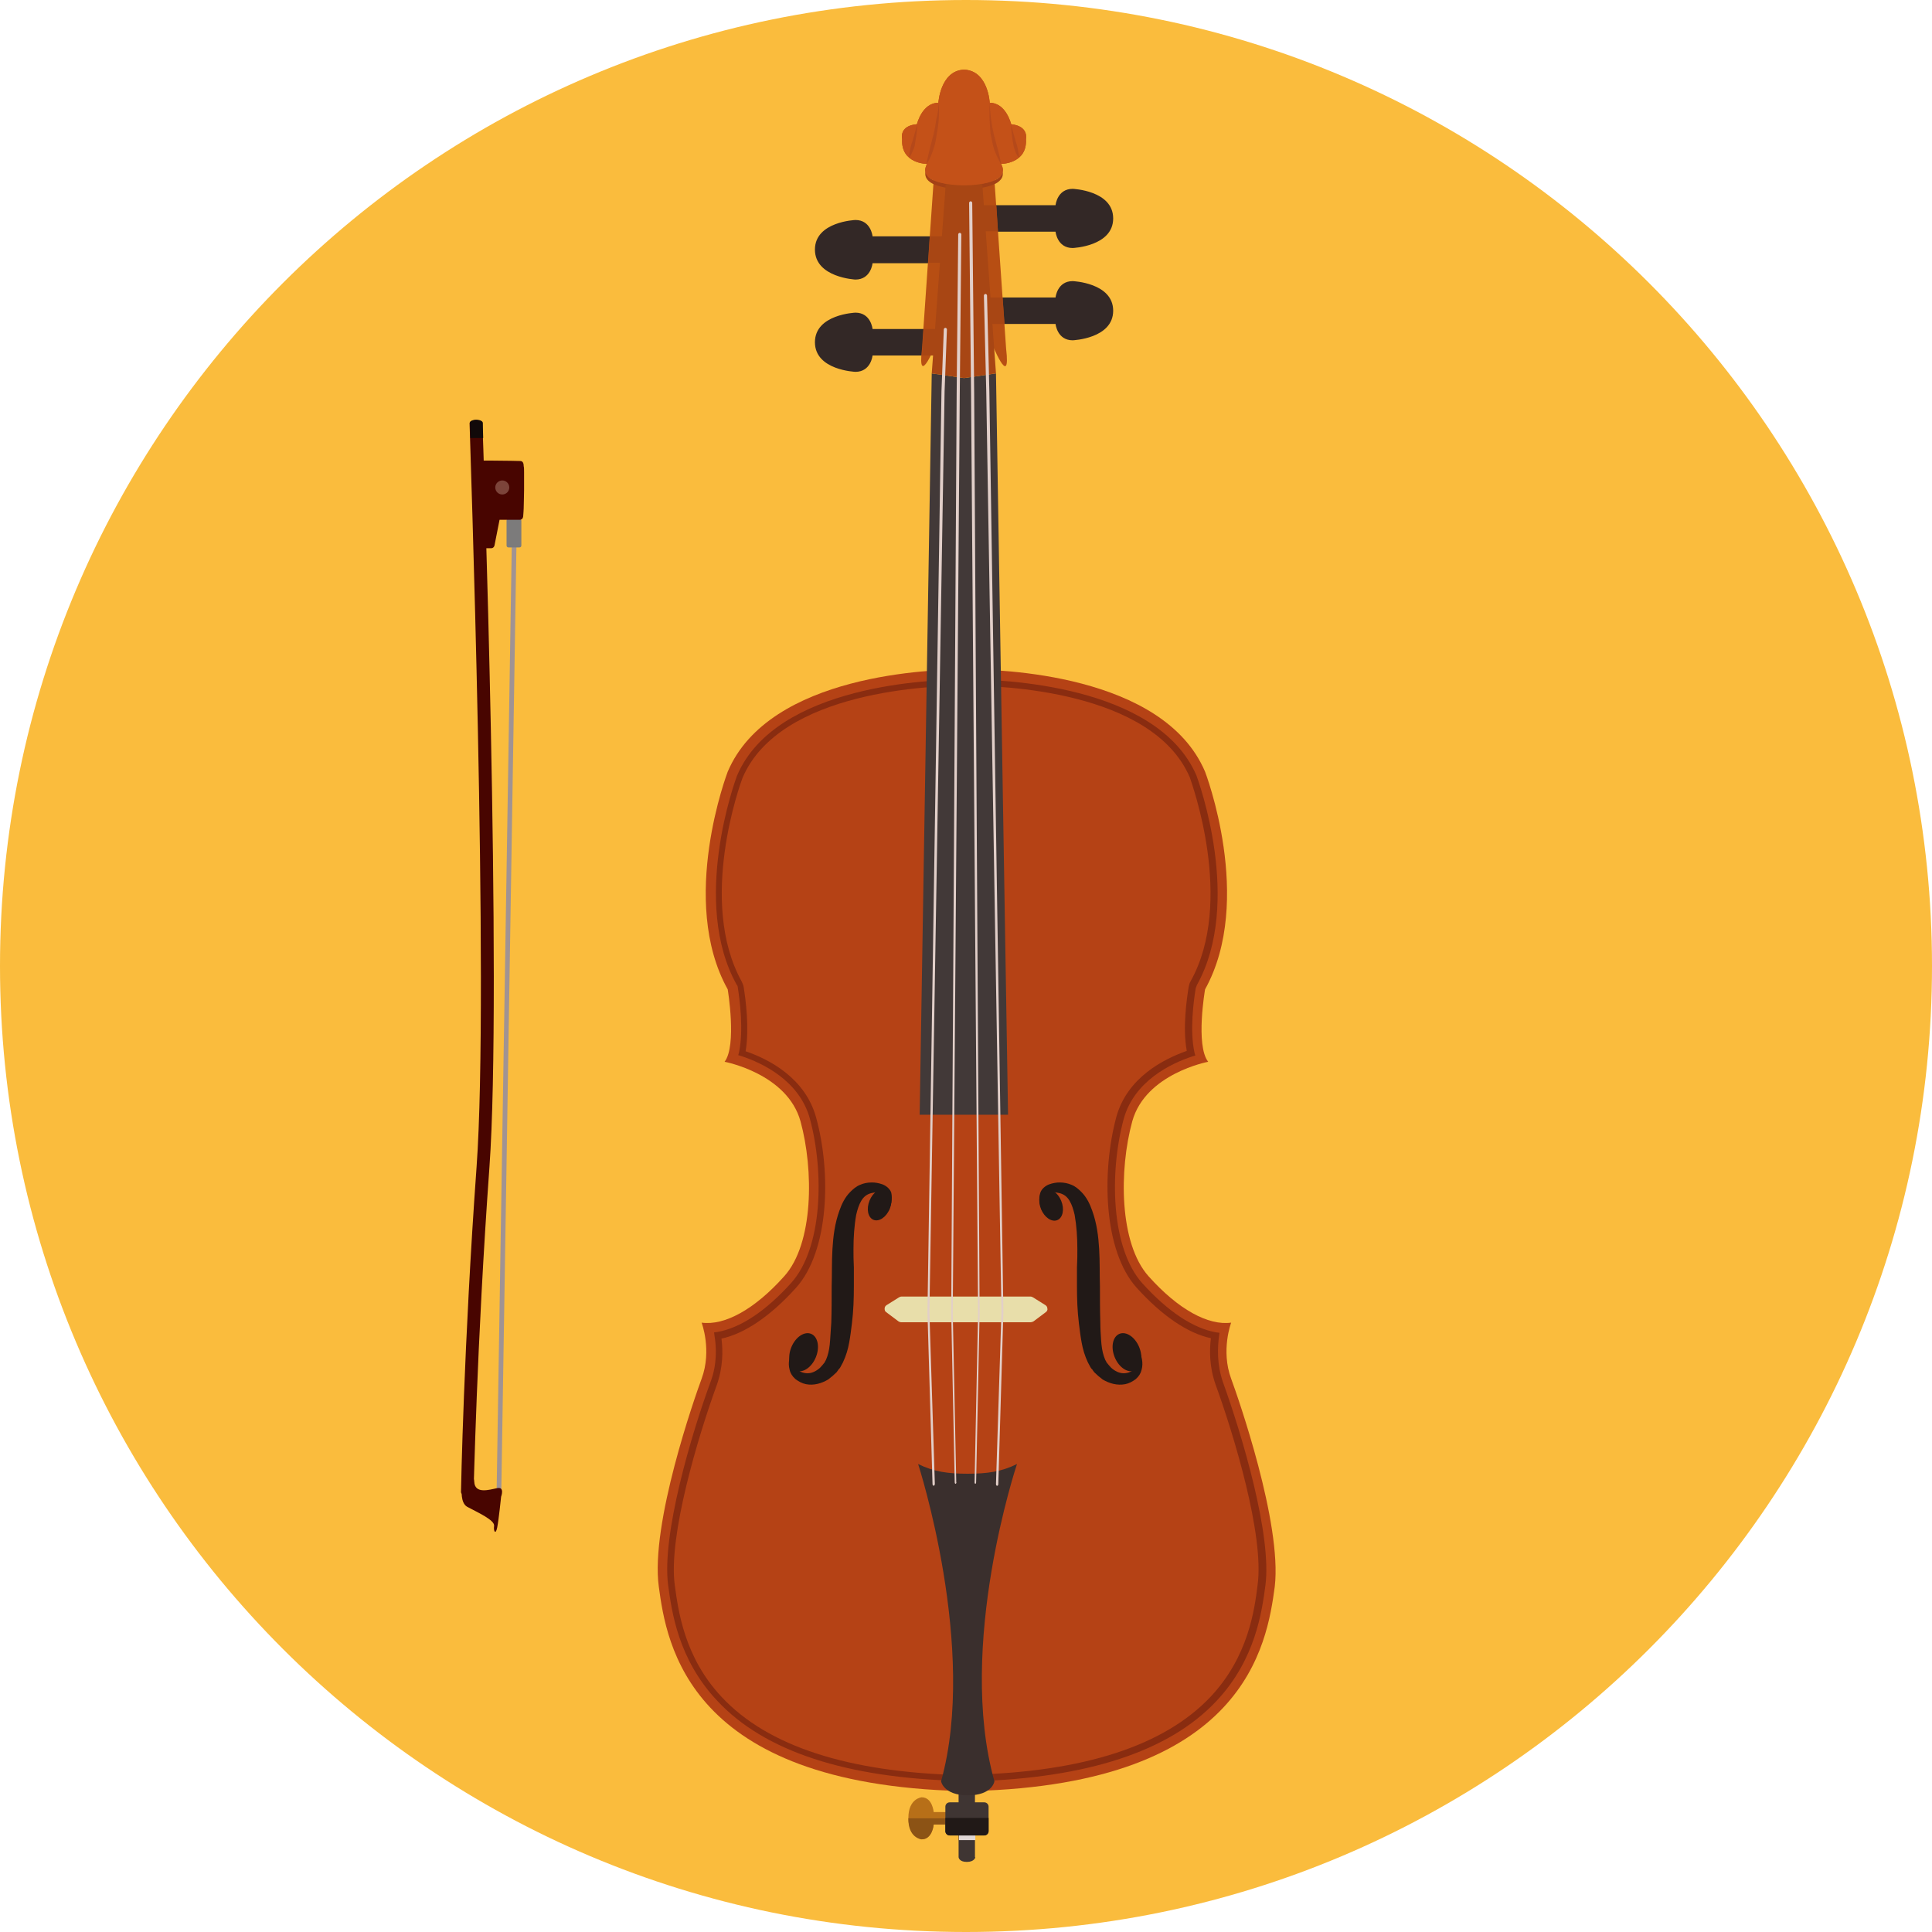
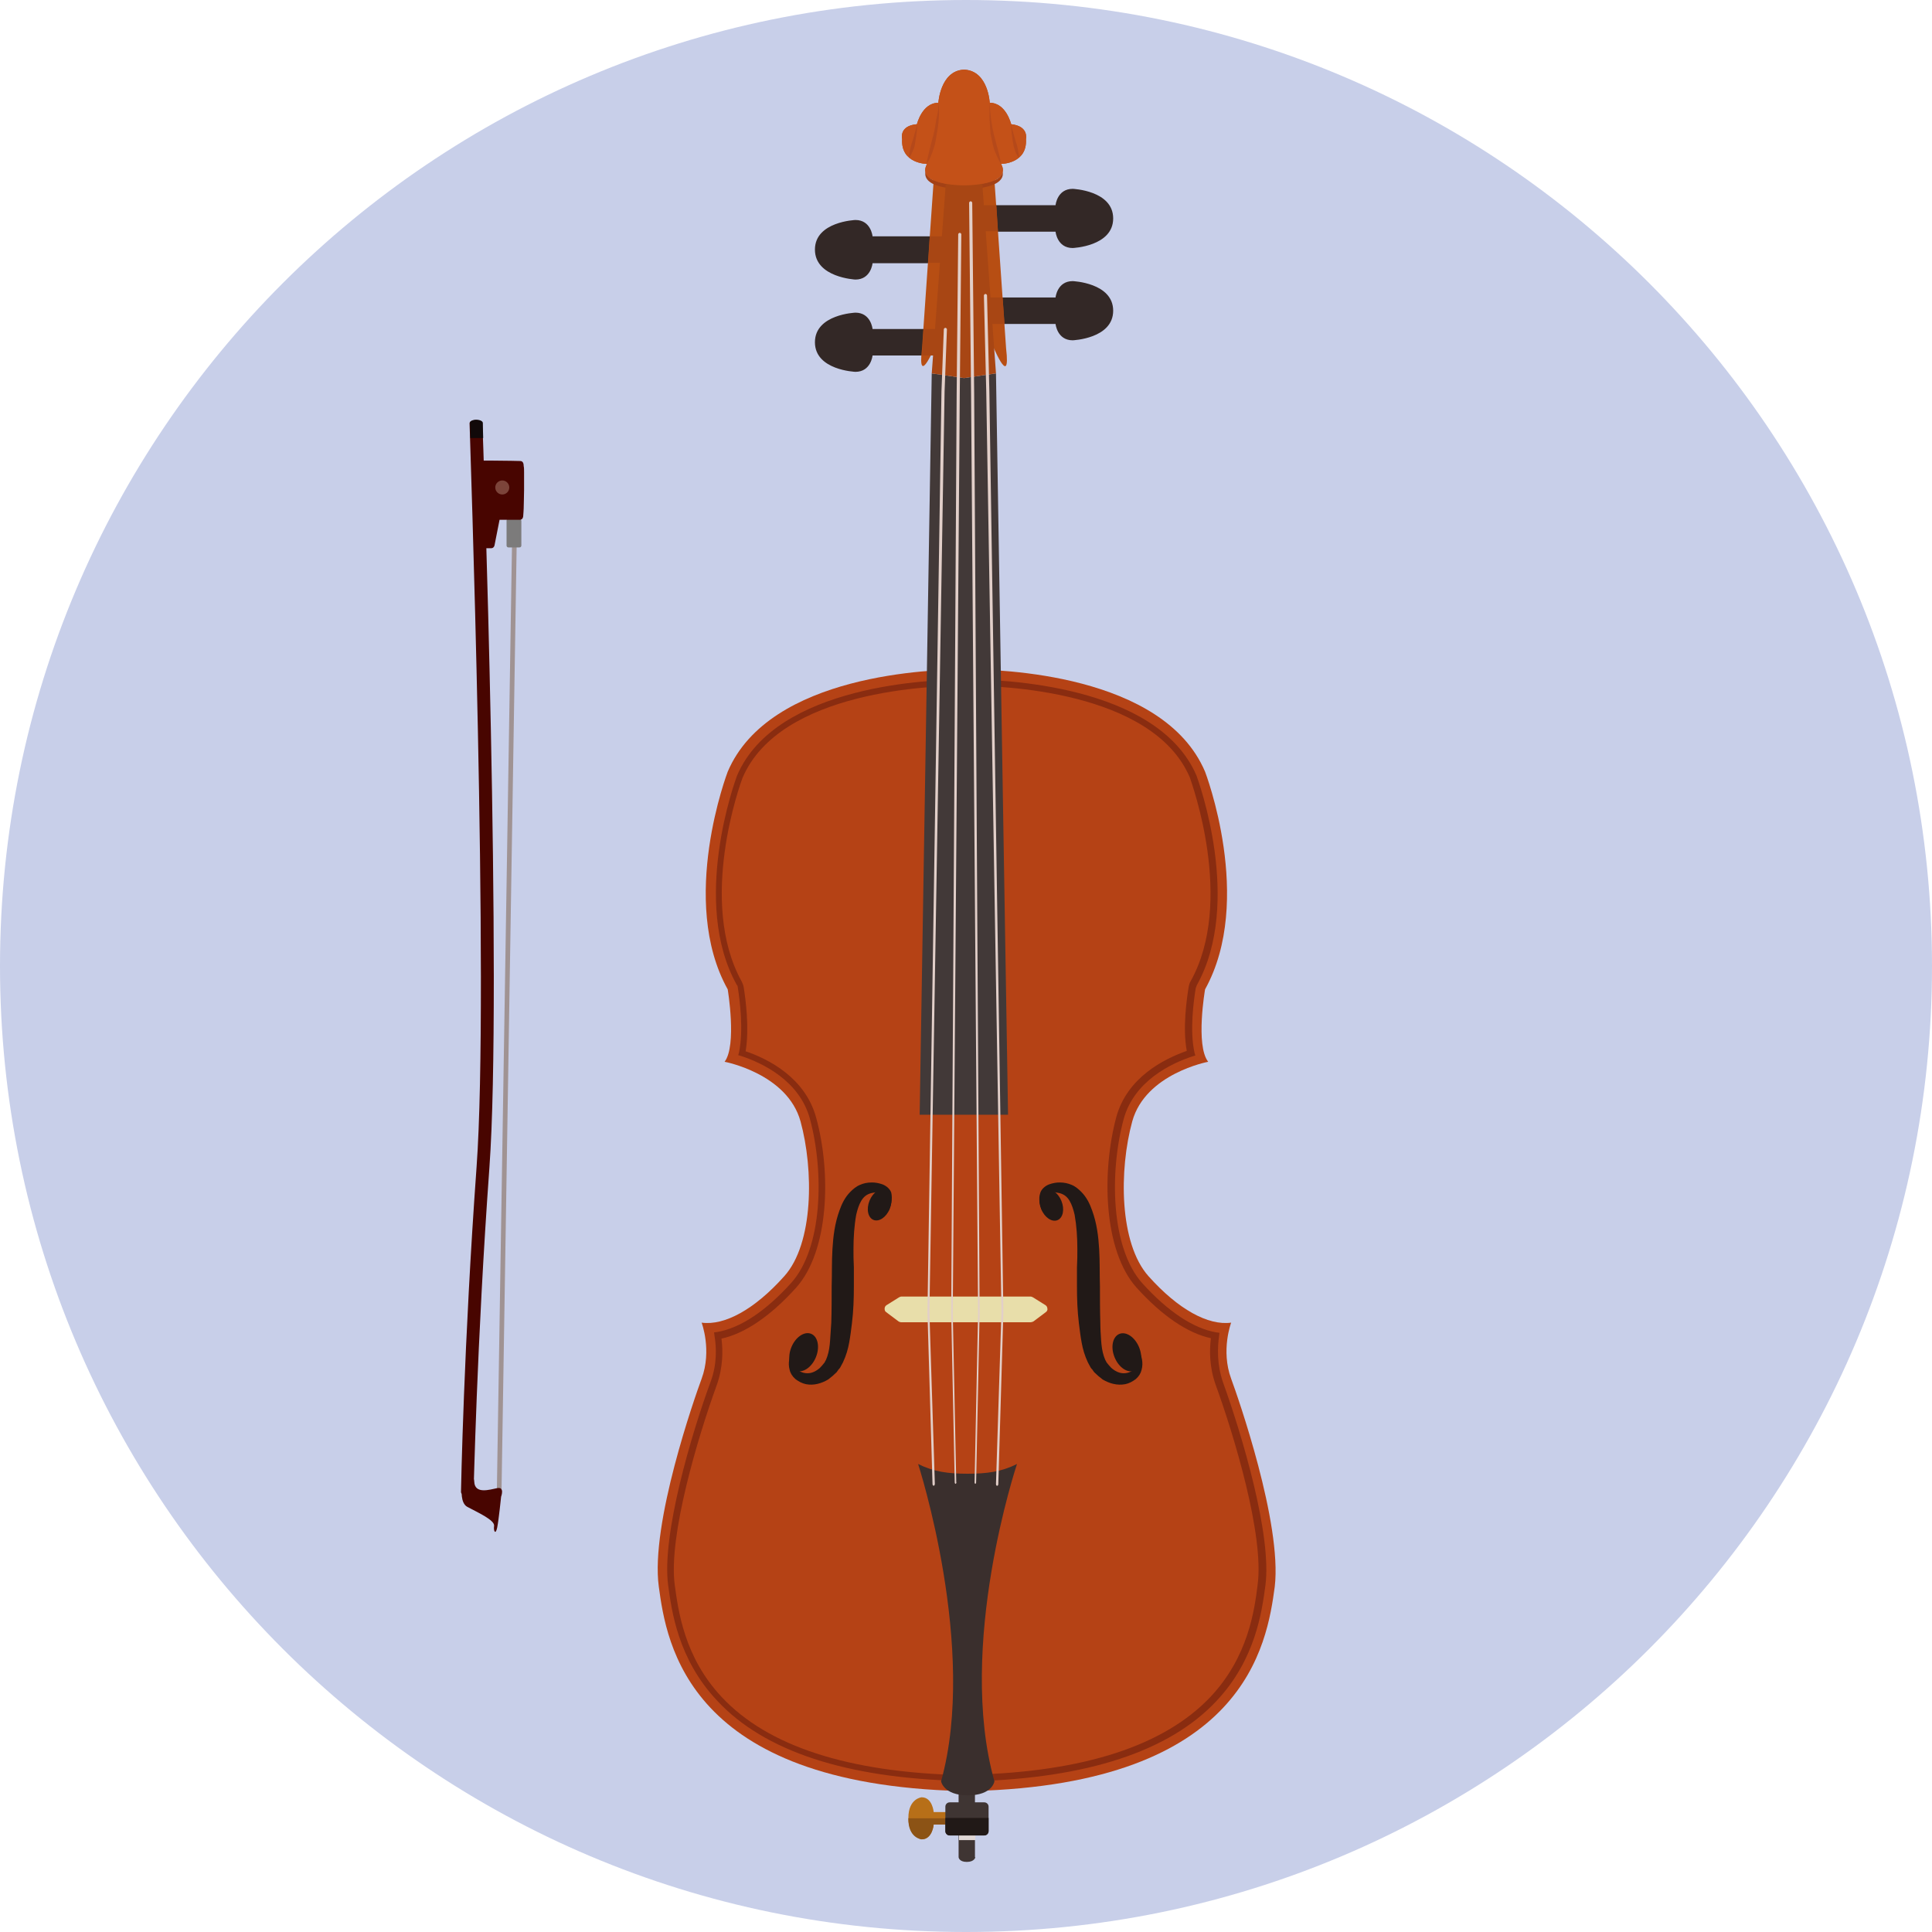
<svg xmlns="http://www.w3.org/2000/svg" version="1.1" id="Layer_1" x="0px" y="0px" viewBox="0 0 496.2 496.2" style="enable-background:new 0 0 496.2 496.2;" xml:space="preserve">
-   <path style="fill:#FABC3D;" d="M496.2,248.1C496.2,111.1,385.1,0,248.1,0S0,111.1,0,248.1s111.1,248.1,248.1,248.1  S496.2,385.1,496.2,248.1z" />
-   <rect x="129.505" y="140.202" transform="matrix(-0.9999 -0.016 0.016 -0.9999 256.0025 525.1623)" style="fill:#A09393;" width="1.2" height="242.707" />
-   <path style="fill:#480500;" d="M120.1,384.1H120c-0.9,0-1.6-0.4-1.6-0.9c0-0.4,0.7-37.8,4-83.5s-1.8-189.6-1.8-191  c0-0.4,0.7-0.8,1.6-0.8c0.9,0,1.7,0.3,1.7,0.8c0.1,1.4,5.1,145.4,1.8,191.1c-3.3,45.7-4,83.2-4.1,83.6  C121.7,383.8,121,384.1,120.1,384.1z" />
-   <path style="fill:#7C7B7B;" d="M133.4,133.2h-2.8c-0.3,0-0.5,0.2-0.5,0.5v6.4c0,0.3,0.2,0.5,0.5,0.5h2.8c0.3,0,0.5-0.2,0.5-0.5v-6.4  C133.8,133.4,133.6,133.2,133.4,133.2z" />
+   <style type="text/css">
+ 	.st0{fill:#C8CFE9;}
+ 	.st1{fill:#A09393;}
+ 	.st2{fill:#480500;}
+ 	.st3{fill:#7C7B7B;}
+ 	.st4{fill:#7C443A;}
+ 	.st5{fill:#110909;}
+ 	.st6{fill:#B54215;}
+ 	.st7{fill:#892C10;}
+ 	.st8{fill:#3F3533;}
+ 	.st9{fill:#B76F18;}
+ 	.st10{fill:#8C5315;}
+ 	.st11{fill:#E0D7D5;}
+ 	.st12{fill:#211917;}
+ 	.st13{fill:#3A2F2D;}
+ 	.st14{fill:#332826;}
+ 	.st15{fill:#B74E13;}
+ 	.st16{fill:#A34116;}
+ 	.st17{fill:#A84614;}
+ 	.st18{fill:#423938;}
+ 	.st19{fill:#E8DEAA;}
+ 	.st20{fill:#E2CFC9;}
+ 	.st21{fill:#C45118;}
+ 	.st22{fill:#B5491A;}
+ </style>
+   <path class="st0" d="M496.2,248.1C496.2,111.1,385.1,0,248.1,0S0,111.1,0,248.1s111.1,248.1,248.1,248.1S496.2,385.1,496.2,248.1z" />
+   <rect x="8.7" y="261" transform="matrix(1.599955e-02 -0.9999 0.9999 1.599955e-02 -133.5039 387.4453)" class="st1" width="242.7" height="1.2" />
+   <path class="st2" d="M120.1,384.1L120.1,384.1c-1,0-1.7-0.4-1.7-0.9c0-0.4,0.7-37.8,4-83.5s-1.8-189.6-1.8-191  c0-0.4,0.7-0.8,1.6-0.8s1.7,0.3,1.7,0.8c0.1,1.4,5.1,145.4,1.8,191.1s-4,83.2-4.1,83.6C121.7,383.8,121,384.1,120.1,384.1z" />
+   <path class="st3" d="M133.4,133.2h-2.8c-0.3,0-0.5,0.2-0.5,0.5v6.4c0,0.3,0.2,0.5,0.5,0.5h2.8c0.3,0,0.5-0.2,0.5-0.5v-6.4  C133.8,133.4,133.6,133.2,133.4,133.2z" />
  <g>
-     <path style="fill:#480500;" d="M134.6,121.3c0-0.7,0-1.2-0.1-1.6c0-0.5-0.1-1.3-0.9-1.3l0,0c0,0-3.9-0.1-6.9-0.1   c-1.1,0-1.9,0-2.5,0c-1,0-1.8,0.1-1.8,0.9v20.3c0,0.7,0.6,1.3,1.3,1.3h2.5c0.4,0,0.7-0.3,0.8-0.7l1.3-6.6h5.2   c0.8,0,0.9-0.8,0.9-1.3c0-0.4,0.1-0.9,0.1-1.6c0-1.2,0.1-2.9,0.1-4.7S134.6,122.5,134.6,121.3z" />
-     <path style="fill:#480500;" d="M118.6,382.5c0,0-0.4,3.5,1.4,4.5c2.6,1.4,7.1,3.4,6.9,4.9c-0.2,1.4,0.4,2.4,0.8,0.4   c0.4-2,1-7.9,1-7.9s1-2.6-1-2.2c-2,0.4-5.7,1.6-5.9-1.6C121.6,377.2,118.6,382.5,118.6,382.5z" />
+     <path class="st2" d="M134.6,121.3c0-0.7,0-1.2-0.1-1.6c0-0.5-0.1-1.3-0.9-1.3l0,0c0,0-3.9-0.1-6.9-0.1c-1.1,0-1.9,0-2.5,0   c-1,0-1.8,0.1-1.8,0.9v20.3c0,0.7,0.6,1.3,1.3,1.3h2.5c0.4,0,0.7-0.3,0.8-0.7l1.3-6.6h5.2c0.8,0,0.9-0.8,0.9-1.3   c0-0.4,0.1-0.9,0.1-1.6c0-1.2,0.1-2.9,0.1-4.7S134.6,122.5,134.6,121.3z" />
+     <path class="st2" d="M118.6,382.5c0,0-0.4,3.5,1.4,4.5c2.6,1.4,7.1,3.4,6.9,4.9c-0.2,1.4,0.4,2.4,0.8,0.4s1-7.9,1-7.9s1-2.6-1-2.2   s-5.7,1.6-5.9-1.6C121.6,377.2,118.6,382.5,118.6,382.5z" />
  </g>
-   <circle style="fill:#7C443A;" cx="129" cy="125.2" r="1.8" />
-   <path style="fill:#110909;" d="M122.3,107.8c-0.9,0-1.7,0.4-1.6,0.8c0,0.1,0.1,1.5,0.1,3.9h3.3c-0.1-2.4-0.1-3.8-0.1-3.9  C124,108.2,123.3,107.8,122.3,107.8z" />
-   <path style="fill:#B54215;" d="M316.2,354.1c-2.7-7.3,0-14.4,0-14.4c-5.9,0.8-13.6-3.4-21.2-11.9s-7.6-27.4-4.2-39.8  c3.4-12.3,19.5-15.3,19.5-15.3c-3.3-4.2-0.8-18.6-0.8-18.6c12.7-22.9,0-55.9,0-55.9c-10.7-25.2-53.1-26.3-61.3-26.3  c-8.3,0-50.6,1.1-61.3,26.3c0,0-12.7,33.1,0,55.9c0,0,2.4,14.4-0.8,18.6c0,0,16.1,3,19.5,15.3c3.4,12.4,3.4,31.4-4.2,39.8  c-7.6,8.5-15.3,12.7-21.2,11.9c0,0,2.7,7.1,0,14.4c-1.7,4.6-13.2,37.2-11,53.4c2,14.8,7.5,50.7,77.7,52.5v0.1c0.5,0,0.9,0,1.4,0  c0.5,0,0.9,0,1.4,0V460c70.2-1.8,75.7-37.7,77.7-52.5C329.3,391.2,317.9,358.7,316.2,354.1z" />
-   <path style="fill:#892C10;" d="M247.2,457.4L247.2,457.4c-0.2,0-0.3,0-0.4,0c-29.4-0.7-50.5-7.6-62.6-20.6  c-10.1-10.7-11.7-23.1-12.6-29.7c-1.7-12.9,6-38.9,10.9-52.2c1.7-4.5,1.5-9,1-11.9l-0.1-0.8l0.8-0.1c5.9-1,12.4-5.3,19-12.6  c8.1-9,8.5-28.5,4.8-42.2c-2.7-9.8-12.2-14.3-17.7-16.1l-0.7-0.2l0.2-0.7c1.2-5.7,0.2-13.5-0.3-16.6c0-0.3-0.1-0.6-0.3-0.8  c-11.8-21.2-0.4-52.4,0.1-53.7c10-23.5,50.6-24.7,58.7-24.7h0.3h0.3c8,0,48.6,1.2,58.7,24.7c0.5,1.4,11.9,32.6,0.1,53.8  c-0.1,0.3-0.2,0.5-0.3,0.8c-0.5,3.1-1.6,10.9-0.3,16.6l0.2,0.7l-0.7,0.2c-5.5,1.8-15,6.3-17.7,16.1c-3.7,13.7-3.3,33.2,4.8,42.2  c6.5,7.2,13.1,11.6,19,12.6l0.8,0.1l-0.1,0.8c-0.4,2.9-0.6,7.3,1,11.9c4.8,13.3,12.6,39.2,10.9,52.2c-0.9,6.6-2.5,19-12.6,29.7  c-12.1,12.9-33.2,19.8-62.6,20.6c-0.1,0-0.2,0-0.3,0h-0.1h-0.9L247.2,457.4z M248.1,455.8h0.8c0.2,0,0.3,0,0.5,0  c29-0.7,49.7-7.5,61.5-20c9.7-10.3,11.3-22.3,12.1-28.8c1.7-12.6-6-38.2-10.8-51.4c-1.6-4.5-1.6-8.8-1.2-11.9  c-6-1.3-12.6-5.8-19.1-13c-8.5-9.5-9-29.6-5.2-43.8c2.8-10.2,12.2-14.9,18.1-17c-1.1-5.9,0-13.4,0.5-16.5c0.1-0.5,0.2-0.9,0.5-1.4  c11.4-20.5,0.2-51-0.2-52.3c-9.6-22.5-49.3-23.6-57.1-23.6h-0.4h-0.3c-7.8,0-47.5,1.1-57.1,23.7c-0.5,1.3-11.6,31.7-0.2,52.3  c0.2,0.4,0.4,0.9,0.5,1.4c0.5,3.1,1.5,10.6,0.5,16.5c5.9,2,15.3,6.8,18.1,17c3.9,14.1,3.4,34.3-5.2,43.8c-6.5,7.2-13.1,11.7-19.1,13  c0.4,3.1,0.4,7.4-1.2,11.9c-4.8,13.2-12.5,38.8-10.8,51.4c0.9,6.5,2.4,18.5,12.1,28.8c11.8,12.6,32.5,19.3,61.5,20  c0.2,0,0.3,0,0.5,0L248.1,455.8z M316.2,340.5L316.2,340.5v-1.7V340.5z" />
-   <path style="fill:#3F3533;" d="M250.5,477c0,0-0.2,1.2-2.2,1.2s-2.1-1.2-2.1-1.2v-19.6h4.2V477H250.5z" />
-   <path style="fill:#B76F18;" d="M236.7,472.4c2.8,0,3.1-3.8,3.1-3.8h11.3V467v-1.6h-11.3c0,0-0.3-3.8-3.1-3.8c0,0-3.4,0.3-3.4,5.3  S236.7,472.4,236.7,472.4z" />
-   <path style="fill:#8C5315;" d="M236.7,472.4c2.8,0,3.1-3.8,3.1-3.8h11.3V467h-17.8C233.2,472.1,236.7,472.4,236.7,472.4z" />
-   <rect x="246.3" y="470.4" style="fill:#E0D7D5;" width="4.2" height="2.2" />
-   <path style="fill:#3F3533;" d="M252.8,462.9h-8.9c-0.6,0-1.1,0.5-1.1,1.1v6.3c0,0.6,0.5,1.1,1.1,1.1h8.9c0.6,0,1.1-0.5,1.1-1.1V464  C253.9,463.4,253.4,462.9,252.8,462.9z" />
-   <path style="fill:#211917;" d="M242.8,466.9v3.4c0,0.6,0.5,1.1,1.1,1.1h8.9c0.6,0,1.1-0.5,1.1-1.1v-3.4H242.8z" />
-   <path style="fill:#3A2F2D;" d="M261.2,376c-4,2-7.7,2.5-12.7,2.5s-8.7-0.5-12.7-2.5c0,0,15.4,47.4,5.9,81.5c0,0,0.6,3.6,6.9,3.6  c6.3,0,6.8-3.6,6.8-3.6C245.6,422.6,261.2,376,261.2,376z" />
+   <circle class="st4" cx="129" cy="125.2" r="1.8" />
+   <path class="st5" d="M122.3,107.8c-0.9,0-1.7,0.4-1.6,0.8c0,0.1,0.1,1.5,0.1,3.9h3.3c-0.1-2.4-0.1-3.8-0.1-3.9  C124,108.2,123.3,107.8,122.3,107.8z" />
+   <path class="st6" d="M316.2,354.1c-2.7-7.3,0-14.4,0-14.4c-5.9,0.8-13.6-3.4-21.2-11.9s-7.6-27.4-4.2-39.8  c3.4-12.3,19.5-15.3,19.5-15.3c-3.3-4.2-0.8-18.6-0.8-18.6c12.7-22.9,0-55.9,0-55.9c-10.7-25.2-53.1-26.3-61.3-26.3  c-8.3,0-50.6,1.1-61.3,26.3c0,0-12.7,33.1,0,55.9c0,0,2.4,14.4-0.8,18.6c0,0,16.1,3,19.5,15.3c3.4,12.4,3.4,31.4-4.2,39.8  c-7.6,8.5-15.3,12.7-21.2,11.9c0,0,2.7,7.1,0,14.4c-1.7,4.6-13.2,37.2-11,53.4c2,14.8,7.5,50.7,77.7,52.5v0.1c0.5,0,0.9,0,1.4,0  s0.9,0,1.4,0V460c70.2-1.8,75.7-37.7,77.7-52.5C329.3,391.2,317.9,358.7,316.2,354.1z" />
+   <path class="st7" d="M247.2,457.4L247.2,457.4c-0.2,0-0.3,0-0.4,0c-29.4-0.7-50.5-7.6-62.6-20.6c-10.1-10.7-11.7-23.1-12.6-29.7  c-1.7-12.9,6-38.9,10.9-52.2c1.7-4.5,1.5-9,1-11.9l-0.1-0.8l0.8-0.1c5.9-1,12.4-5.3,19-12.6c8.1-9,8.5-28.5,4.8-42.2  c-2.7-9.8-12.2-14.3-17.7-16.1l-0.7-0.2l0.2-0.7c1.2-5.7,0.2-13.5-0.3-16.6c0-0.3-0.1-0.6-0.3-0.8c-11.8-21.2-0.4-52.4,0.1-53.7  c10-23.5,50.6-24.7,58.7-24.7h0.3h0.3c8,0,48.6,1.2,58.7,24.7c0.5,1.4,11.9,32.6,0.1,53.8c-0.1,0.3-0.2,0.5-0.3,0.8  c-0.5,3.1-1.6,10.9-0.3,16.6l0.2,0.7l-0.7,0.2c-5.5,1.8-15,6.3-17.7,16.1c-3.7,13.7-3.3,33.2,4.8,42.2c6.5,7.2,13.1,11.6,19,12.6  l0.8,0.1l-0.1,0.8c-0.4,2.9-0.6,7.3,1,11.9c4.8,13.3,12.6,39.2,10.9,52.2c-0.9,6.6-2.5,19-12.6,29.7c-12.1,12.9-33.2,19.8-62.6,20.6  c-0.1,0-0.2,0-0.3,0h-0.1h-0.9L247.2,457.4z M248.1,455.8h0.8c0.2,0,0.3,0,0.5,0c29-0.7,49.7-7.5,61.5-20  c9.7-10.3,11.3-22.3,12.1-28.8c1.7-12.6-6-38.2-10.8-51.4c-1.6-4.5-1.6-8.8-1.2-11.9c-6-1.3-12.6-5.8-19.1-13  c-8.5-9.5-9-29.6-5.2-43.8c2.8-10.2,12.2-14.9,18.1-17c-1.1-5.9,0-13.4,0.5-16.5c0.1-0.5,0.2-0.9,0.5-1.4c11.4-20.5,0.2-51-0.2-52.3  c-9.6-22.5-49.3-23.6-57.1-23.6h-0.4h-0.3c-7.8,0-47.5,1.1-57.1,23.7c-0.5,1.3-11.6,31.7-0.2,52.3c0.2,0.4,0.4,0.9,0.5,1.4  c0.5,3.1,1.5,10.6,0.5,16.5c5.9,2,15.3,6.8,18.1,17c3.9,14.1,3.4,34.3-5.2,43.8c-6.5,7.2-13.1,11.7-19.1,13  c0.4,3.1,0.4,7.4-1.2,11.9c-4.8,13.2-12.5,38.8-10.8,51.4c0.9,6.5,2.4,18.5,12.1,28.8c11.8,12.6,32.5,19.3,61.5,20  c0.2,0,0.3,0,0.5,0L248.1,455.8z M316.2,340.5L316.2,340.5v-1.7V340.5z" />
+   <path class="st8" d="M250.5,477c0,0-0.2,1.2-2.2,1.2s-2.1-1.2-2.1-1.2v-19.6h4.2V477H250.5z" />
+   <path class="st9" d="M236.7,472.4c2.8,0,3.1-3.8,3.1-3.8h11.3V467v-1.6h-11.3c0,0-0.3-3.8-3.1-3.8c0,0-3.4,0.3-3.4,5.3  S236.7,472.4,236.7,472.4z" />
+   <path class="st10" d="M236.7,472.4c2.8,0,3.1-3.8,3.1-3.8h11.3V467h-17.8C233.2,472.1,236.7,472.4,236.7,472.4z" />
+   <rect x="246.3" y="470.4" class="st11" width="4.2" height="2.2" />
+   <path class="st8" d="M252.8,462.9h-8.9c-0.6,0-1.1,0.5-1.1,1.1v6.3c0,0.6,0.5,1.1,1.1,1.1h8.9c0.6,0,1.1-0.5,1.1-1.1V464  C253.9,463.4,253.4,462.9,252.8,462.9z" />
+   <path class="st12" d="M242.8,466.9v3.4c0,0.6,0.5,1.1,1.1,1.1h8.9c0.6,0,1.1-0.5,1.1-1.1v-3.4H242.8z" />
+   <path class="st13" d="M261.2,376c-4,2-7.7,2.5-12.7,2.5s-8.7-0.5-12.7-2.5c0,0,15.4,47.4,5.9,81.5c0,0,0.6,3.6,6.9,3.6  c6.3,0,6.8-3.6,6.8-3.6C245.6,422.6,261.2,376,261.2,376z" />
  <g>
-     <path style="fill:#211917;" d="M228.2,311.1c0-0.8,0-1.6-0.2-2.3c-0.1-0.7-0.4-1.4-0.8-1.9c-0.8-0.9-1.9-0.8-3.3-0.5   c-1.3,0.3-2.1,1-2.7,2c-0.6,1-1,2.3-1.3,3.6c-0.5,2.8-0.7,5.8-0.7,8.8c0,1.5,0,3,0.1,4.7v4.8c0,3.2-0.1,6.4-0.5,9.6   c-0.2,1.6-0.4,3.3-0.7,4.9c-0.3,1.7-0.8,3.4-1.6,5.1c-0.2,0.4-0.5,0.9-0.7,1.3c-0.1,0.2-0.3,0.4-0.5,0.6c-0.1,0.2-0.1,0.2-0.2,0.3   l-0.2,0.3c-0.7,0.7-1.4,1.3-2.2,1.9c-1.7,1-3.7,1.6-5.7,1.2c-1-0.2-1.9-0.7-2.7-1.3c-0.8-0.7-1.3-1.5-1.5-2.4c-0.5-1.8,0-3.6,0.7-5   c-0.2,1.6,0,3.2,0.8,4.3c0.7,1.1,1.9,1.6,3.1,1.6c1.2,0,2.3-0.6,3.2-1.4c0.4-0.4,0.8-0.9,1.2-1.4l0.1-0.2c0-0.1,0.1-0.2,0.1-0.2   c0.1-0.1,0.1-0.2,0.2-0.4c0.1-0.3,0.2-0.5,0.3-0.8c0.4-1.2,0.6-2.6,0.7-4.1c0.1-1.5,0.2-3,0.3-4.5c0.1-3.1,0.1-6.2,0.1-9.3   c0.1-3.2,0-6.2,0.2-9.6c0.2-3.3,0.6-6.6,1.8-9.9c0.6-1.7,1.4-3.4,2.8-4.8c0.7-0.7,1.5-1.4,2.5-1.8c0.9-0.4,1.9-0.6,2.9-0.6   c0.5,0,0.9,0,1.4,0.1s1,0.2,1.5,0.4c1,0.4,1.9,1.2,2.2,2.1C229.3,308,228.8,309.7,228.2,311.1z" />
-     <ellipse transform="matrix(0.3778 -0.9259 0.9259 0.3778 -193.1445 407.1802)" style="fill:#211917;" cx="206.386" cy="347.297" rx="5.1" ry="3.4" />
-     <ellipse transform="matrix(0.3778 -0.9259 0.9259 0.3778 -145.9017 401.6862)" style="fill:#211917;" cx="225.919" cy="309.4" rx="4.2" ry="2.8" />
+     <path class="st12" d="M228.2,311.1c0-0.8,0-1.6-0.2-2.3c-0.1-0.7-0.4-1.4-0.8-1.9c-0.8-0.9-1.9-0.8-3.3-0.5c-1.3,0.3-2.1,1-2.7,2   c-0.6,1-1,2.3-1.3,3.6c-0.5,2.8-0.7,5.8-0.7,8.8c0,1.5,0,3,0.1,4.7v4.8c0,3.2-0.1,6.4-0.5,9.6c-0.2,1.6-0.4,3.3-0.7,4.9   c-0.3,1.7-0.8,3.4-1.6,5.1c-0.2,0.4-0.5,0.9-0.7,1.3c-0.1,0.2-0.3,0.4-0.5,0.6c-0.1,0.2-0.1,0.2-0.2,0.3l-0.2,0.3   c-0.7,0.7-1.4,1.3-2.2,1.9c-1.7,1-3.7,1.6-5.7,1.2c-1-0.2-1.9-0.7-2.7-1.3c-0.8-0.7-1.3-1.5-1.5-2.4c-0.5-1.8,0-3.6,0.7-5   c-0.2,1.6,0,3.2,0.8,4.3c0.7,1.1,1.9,1.6,3.1,1.6c1.2,0,2.3-0.6,3.2-1.4c0.4-0.4,0.8-0.9,1.2-1.4l0.1-0.2c0-0.1,0.1-0.2,0.1-0.2   c0.1-0.1,0.1-0.2,0.2-0.4c0.1-0.3,0.2-0.5,0.3-0.8c0.4-1.2,0.6-2.6,0.7-4.1c0.1-1.5,0.2-3,0.3-4.5c0.1-3.1,0.1-6.2,0.1-9.3   c0.1-3.2,0-6.2,0.2-9.6c0.2-3.3,0.6-6.6,1.8-9.9c0.6-1.7,1.4-3.4,2.8-4.8c0.7-0.7,1.5-1.4,2.5-1.8c0.9-0.4,1.9-0.6,2.9-0.6   c0.5,0,0.9,0,1.4,0.1s1,0.2,1.5,0.4c1,0.4,1.9,1.2,2.2,2.1C229.3,308,228.8,309.7,228.2,311.1z" />
+     <ellipse transform="matrix(0.3778 -0.9259 0.9259 0.3778 -193.1407 407.1839)" class="st12" cx="206.4" cy="347.3" rx="5.1" ry="3.4" />
+     <ellipse transform="matrix(0.3778 -0.9259 0.9259 0.3778 -145.8983 401.69)" class="st12" cx="225.9" cy="309.4" rx="4.2" ry="2.8" />
  </g>
  <g>
-     <path style="fill:#332826;" d="M275.5,72.2c-4,0-4.4,4.2-4.4,4.2H255v3.4v3.4h16.1c0,0,0.4,4.2,4.4,4.2c0,0,10.4-0.4,10.4-7.6   S275.5,72.2,275.5,72.2z" />
-     <path style="fill:#332826;" d="M275.5,48.5c-4,0-4.4,4.2-4.4,4.2H255v3.4v3.4h16.1c0,0,0.4,4.2,4.4,4.2c0,0,10.4-0.4,10.4-7.6   S275.5,48.5,275.5,48.5z" />
-     <path style="fill:#332826;" d="M219.7,71.8c4,0,4.4-4.2,4.4-4.2h16.1v-3.5v-3.4h-16.1c0,0-0.4-4.2-4.4-4.2c0,0-10.4,0.4-10.4,7.6   C209.3,71.3,219.7,71.8,219.7,71.8z" />
-     <path style="fill:#332826;" d="M219.7,95.5c4,0,4.4-4.2,4.4-4.2h16.1v-3.4v-3.4h-16.1c0,0-0.4-4.2-4.4-4.2c0,0-10.4,0.4-10.4,7.6   S219.7,95.5,219.7,95.5z" />
+     <path class="st14" d="M275.5,72.2c-4,0-4.4,4.2-4.4,4.2H255v3.4v3.4h16.1c0,0,0.4,4.2,4.4,4.2c0,0,10.4-0.4,10.4-7.6   S275.5,72.2,275.5,72.2z" />
+     <path class="st14" d="M275.5,48.5c-4,0-4.4,4.2-4.4,4.2H255v3.4v3.4h16.1c0,0,0.4,4.2,4.4,4.2c0,0,10.4-0.4,10.4-7.6   S275.5,48.5,275.5,48.5z" />
+     <path class="st14" d="M219.7,71.8c4,0,4.4-4.2,4.4-4.2h16.1v-3.5v-3.4h-16.1c0,0-0.4-4.2-4.4-4.2c0,0-10.4,0.4-10.4,7.6   S219.7,71.8,219.7,71.8z" />
+     <path class="st14" d="M219.7,95.5c4,0,4.4-4.2,4.4-4.2h16.1v-3.4v-3.4h-16.1c0,0-0.4-4.2-4.4-4.2c0,0-10.4,0.4-10.4,7.6   S219.7,95.5,219.7,95.5z" />
  </g>
  <g>
-     <path style="fill:#211917;" d="M267.7,311.1c0-0.8,0-1.6,0.2-2.3c0.1-0.7,0.4-1.4,0.8-1.9c0.8-0.9,1.9-0.8,3.3-0.5   c1.3,0.3,2.1,1,2.7,2s1,2.3,1.3,3.6c0.5,2.8,0.7,5.8,0.7,8.8c0,1.5,0,3-0.1,4.7v4.8c0,3.2,0.1,6.4,0.5,9.6c0.2,1.6,0.4,3.3,0.7,4.9   c0.3,1.7,0.8,3.4,1.6,5.1c0.2,0.4,0.5,0.9,0.7,1.3c0.1,0.2,0.3,0.4,0.5,0.6c0.1,0.2,0.1,0.2,0.2,0.3l0.2,0.3   c0.7,0.7,1.4,1.3,2.2,1.9c1.7,1,3.7,1.6,5.8,1.2c1-0.2,1.9-0.7,2.7-1.3c0.8-0.7,1.3-1.5,1.5-2.4c0.5-1.8,0-3.6-0.7-5   c0.2,1.6,0,3.2-0.8,4.3c-0.7,1.1-1.9,1.6-3.1,1.6s-2.3-0.6-3.2-1.4c-0.4-0.4-0.8-0.9-1.2-1.4l-0.1-0.2c0-0.1-0.1-0.2-0.1-0.2   c-0.1-0.1-0.1-0.2-0.2-0.4c-0.1-0.3-0.2-0.5-0.3-0.8c-0.4-1.2-0.6-2.6-0.7-4.1s-0.2-3-0.2-4.5c-0.1-3.1-0.1-6.2-0.1-9.3   c-0.1-3.2,0-6.2-0.2-9.6c-0.2-3.3-0.6-6.6-1.8-9.9c-0.6-1.7-1.4-3.4-2.8-4.8c-0.7-0.7-1.5-1.4-2.5-1.8c-0.9-0.4-2-0.6-2.9-0.6   c-0.5,0-0.9,0-1.4,0.1s-1,0.2-1.5,0.4c-1,0.4-1.9,1.2-2.2,2.1C266.6,308,267.1,309.7,267.7,311.1z" />
-     <ellipse transform="matrix(0.3778 0.9259 -0.9259 0.3778 501.6428 -51.9078)" style="fill:#211917;" cx="289.443" cy="347.288" rx="5.1" ry="3.4" />
-     <ellipse transform="matrix(0.3778 0.9259 -0.9259 0.3778 454.5116 -57.4038)" style="fill:#211917;" cx="269.966" cy="309.473" rx="4.2" ry="2.8" />
+     <path class="st12" d="M267.7,311.1c0-0.8,0-1.6,0.2-2.3c0.1-0.7,0.4-1.4,0.8-1.9c0.8-0.9,1.9-0.8,3.3-0.5c1.3,0.3,2.1,1,2.7,2   s1,2.3,1.3,3.6c0.5,2.8,0.7,5.8,0.7,8.8c0,1.5,0,3-0.1,4.7v4.8c0,3.2,0.1,6.4,0.5,9.6c0.2,1.6,0.4,3.3,0.7,4.9   c0.3,1.7,0.8,3.4,1.6,5.1c0.2,0.4,0.5,0.9,0.7,1.3c0.1,0.2,0.3,0.4,0.5,0.6c0.1,0.2,0.1,0.2,0.2,0.3l0.2,0.3   c0.7,0.7,1.4,1.3,2.2,1.9c1.7,1,3.7,1.6,5.8,1.2c1-0.2,1.9-0.7,2.7-1.3c0.8-0.7,1.3-1.5,1.5-2.4c0.5-1.8,0-3.6-0.7-5   c0.2,1.6,0,3.2-0.8,4.3c-0.7,1.1-1.9,1.6-3.1,1.6s-2.3-0.6-3.2-1.4c-0.4-0.4-0.8-0.9-1.2-1.4l-0.1-0.2c0-0.1-0.1-0.2-0.1-0.2   c-0.1-0.1-0.1-0.2-0.2-0.4c-0.1-0.3-0.2-0.5-0.3-0.8c-0.4-1.2-0.6-2.6-0.7-4.1s-0.2-3-0.2-4.5c-0.1-3.1-0.1-6.2-0.1-9.3   c-0.1-3.2,0-6.2-0.2-9.6c-0.2-3.3-0.6-6.6-1.8-9.9c-0.6-1.7-1.4-3.4-2.8-4.8c-0.7-0.7-1.5-1.4-2.5-1.8c-0.9-0.4-2-0.6-2.9-0.6   c-0.5,0-0.9,0-1.4,0.1s-1,0.2-1.5,0.4c-1,0.4-1.9,1.2-2.2,2.1C266.6,308,267.1,309.7,267.7,311.1z" />
+     <ellipse transform="matrix(0.9259 -0.3778 0.3778 0.9259 -109.755 135.0875)" class="st12" cx="289.4" cy="347.3" rx="3.4" ry="5.1" />
+     <ellipse transform="matrix(0.9259 -0.3778 0.3778 0.9259 -96.9116 124.9267)" class="st12" cx="270" cy="309.5" rx="2.8" ry="4.2" />
  </g>
-   <path style="fill:#B74E13;" d="M259.7,31.9c0,0-1.3-5.5-5.5-5.5c0,0-0.4-8.1-6.4-8.5h-0.4c-5.9,0.4-6.4,8.5-6.4,8.5  c-4.2,0-5.5,5.5-5.5,5.5c-4.7,0.4-3.8,3.8-3.8,3.8c-0.4,6.4,6.4,6.4,6.4,6.4c-1.7,3,1.7,4.2,1.7,4.2l-3,43.2  c-1.3,11,3.8-1.6,3.8-1.6l7-0.4l7,0.4c0,0,5.1,12.7,3.8,1.6l-3-43.2c0,0,3.4-1.3,1.7-4.2c0,0,6.8,0,6.4-6.4  C263.5,35.7,264.3,32.4,259.7,31.9z" />
-   <path style="fill:#A34116;" d="M255.4,46.3c0,0-2.5,1.3-7.8,1.3s-7.8-1.3-7.8-1.3s-1.8-0.7-2.1-2.2c-0.5,2.2,2.1,3.2,2.1,3.2  s2.5,1.3,7.8,1.3s7.8-1.3,7.8-1.3s2.6-1,2.1-3.2C257.2,45.7,255.4,46.3,255.4,46.3z" />
+   <path class="st15" d="M259.7,31.9c0,0-1.3-5.5-5.5-5.5c0,0-0.4-8.1-6.4-8.5h-0.4c-5.9,0.4-6.4,8.5-6.4,8.5c-4.2,0-5.5,5.5-5.5,5.5  c-4.7,0.4-3.8,3.8-3.8,3.8c-0.4,6.4,6.4,6.4,6.4,6.4c-1.7,3,1.7,4.2,1.7,4.2l-3,43.2c-1.3,11,3.8-1.6,3.8-1.6l7-0.4l7,0.4  c0,0,5.1,12.7,3.8,1.6l-3-43.2c0,0,3.4-1.3,1.7-4.2c0,0,6.8,0,6.4-6.4C263.5,35.7,264.3,32.4,259.7,31.9z" />
+   <path class="st16" d="M255.4,46.3c0,0-2.5,1.3-7.8,1.3s-7.8-1.3-7.8-1.3s-1.8-0.7-2.1-2.2c-0.5,2.2,2.1,3.2,2.1,3.2s2.5,1.3,7.8,1.3  s7.8-1.3,7.8-1.3s2.6-1,2.1-3.2C257.2,45.7,255.4,46.3,255.4,46.3z" />
  <g>
-     <polygon style="fill:#A84614;" points="248.3,59.4 256.3,59.4 255.9,52.7 248.3,52.7  " />
-     <polygon style="fill:#A84614;" points="247.8,60.7 238.8,60.7 238.4,67.5 247.8,67.5  " />
-     <polygon style="fill:#A84614;" points="251.7,83.2 258,83.2 257.5,76.4 251.7,76.4  " />
-     <path style="fill:#A84614;" d="M244.6,84.5h-7.4l-0.3,5.1c-0.1,0.6-0.1,1.1-0.1,1.7h7.9v-6.8H244.6z" />
+     <polygon class="st17" points="248.3,59.4 256.3,59.4 255.9,52.7 248.3,52.7  " />
+     <polygon class="st17" points="247.8,60.7 238.8,60.7 238.4,67.5 247.8,67.5  " />
+     <polygon class="st17" points="251.7,83.2 258,83.2 257.5,76.4 251.7,76.4  " />
+     <path class="st17" d="M244.6,84.5h-7.4l-0.3,5.1c-0.1,0.6-0.1,1.1-0.1,1.7h7.9L244.6,84.5C244.7,84.5,244.6,84.5,244.6,84.5z" />
  </g>
-   <polygon style="fill:#423938;" points="258.9,286.3 255.8,95.9 247.6,97.1 239.3,95.9 236.2,286.3 " />
-   <polygon style="fill:#A84614;" points="252.1,44.6 255.8,95.9 247.6,97.1 239.3,95.9 243.1,44.6 " />
-   <path style="fill:#E8DEAA;" d="M268.5,335.2l-3.2-2c-0.2-0.1-0.4-0.2-0.6-0.2h-33.2c-0.2,0-0.4,0.1-0.6,0.2l-3.2,2  c-0.3,0.2-0.5,0.5-0.5,0.9s0.1,0.7,0.4,0.9l3.2,2.4c0.2,0.1,0.4,0.2,0.7,0.2h33.2c0.2,0,0.5-0.1,0.7-0.2l3.2-2.4  c0.3-0.2,0.5-0.6,0.4-0.9C269,335.7,268.8,335.4,268.5,335.2z" />
+   <polygon class="st18" points="258.9,286.3 255.8,95.9 247.6,97.1 239.3,95.9 236.2,286.3 " />
+   <polygon class="st17" points="252.1,44.6 255.8,95.9 247.6,97.1 239.3,95.9 243.1,44.6 " />
+   <path class="st19" d="M268.5,335.2l-3.2-2c-0.2-0.1-0.4-0.2-0.6-0.2h-33.2c-0.2,0-0.4,0.1-0.6,0.2l-3.2,2c-0.3,0.2-0.5,0.5-0.5,0.9  s0.1,0.7,0.4,0.9l3.2,2.4c0.2,0.1,0.4,0.2,0.7,0.2h33.2c0.2,0,0.5-0.1,0.7-0.2l3.2-2.4c0.3-0.2,0.5-0.6,0.4-0.9  C269,335.7,268.8,335.4,268.5,335.2z" />
  <g>
-     <path style="fill:#E2CFC9;" d="M239.8,381.6c-0.1,0-0.3-0.2-0.3-0.4l-1.3-44.1l3.6-236.6l0.6-15.9c0-0.2,0.2-0.4,0.4-0.4   s0.4,0.2,0.4,0.4l-0.6,15.9l-3.9,236.6l1.4,44C240.1,381.4,239.9,381.6,239.8,381.6L239.8,381.6z" />
-     <path style="fill:#E2CFC9;" d="M245.4,381.1c-0.1,0-0.2-0.2-0.2-0.4l-0.9-43.5l1.4-236l0.4-41c0-0.2,0.2-0.4,0.4-0.4   s0.4,0.2,0.4,0.4l-0.4,41l-1.8,236l0.9,43.5C245.7,380.8,245.6,381,245.4,381.1L245.4,381.1z" />
-     <path style="fill:#E2CFC9;" d="M256.1,381.6L256.1,381.6c-0.2,0-0.3-0.2-0.3-0.5l1.4-44.1l-3.9-236.5l-0.6-24.6   c0-0.2,0.2-0.4,0.4-0.4c0.2,0,0.4,0.2,0.4,0.4l0.6,24.6l3.6,236.5l-1.3,44.1C256.4,381.4,256.3,381.6,256.1,381.6z" />
-     <path style="fill:#E2CFC9;" d="M250.5,381.1L250.5,381.1c-0.1,0-0.2-0.2-0.2-0.4l0.9-43.5l-1.8-236l-0.5-49.1   c0-0.2,0.2-0.4,0.4-0.4l0,0c0.2,0,0.4,0.2,0.4,0.4l0.5,49.1l1.4,236l-0.9,43.5C250.7,380.9,250.6,381.1,250.5,381.1z" />
+     <path class="st20" d="M239.8,381.6c-0.1,0-0.3-0.2-0.3-0.4l-1.3-44.1l3.6-236.6l0.6-15.9c0-0.2,0.2-0.4,0.4-0.4s0.4,0.2,0.4,0.4   l-0.6,15.9l-3.9,236.6l1.4,44C240.1,381.4,239.9,381.6,239.8,381.6L239.8,381.6z" />
+     <path class="st20" d="M245.4,381.1c-0.1,0-0.2-0.2-0.2-0.4l-0.9-43.5l1.4-236l0.4-41c0-0.2,0.2-0.4,0.4-0.4s0.4,0.2,0.4,0.4   l-0.4,41l-1.8,236l0.9,43.5C245.7,380.8,245.6,381,245.4,381.1L245.4,381.1z" />
+     <path class="st20" d="M256.1,381.6L256.1,381.6c-0.2,0-0.3-0.2-0.3-0.5l1.4-44.1l-3.9-236.5l-0.6-24.6c0-0.2,0.2-0.4,0.4-0.4   s0.4,0.2,0.4,0.4l0.6,24.6l3.6,236.5l-1.3,44.1C256.4,381.4,256.3,381.6,256.1,381.6z" />
+     <path class="st20" d="M250.5,381.1L250.5,381.1c-0.1,0-0.2-0.2-0.2-0.4l0.9-43.5l-1.8-236l-0.5-49.1c0-0.2,0.2-0.4,0.4-0.4l0,0   c0.2,0,0.4,0.2,0.4,0.4l0.5,49.1l1.4,236l-0.9,43.5C250.7,380.9,250.6,381.1,250.5,381.1z" />
  </g>
-   <path style="fill:#C45118;" d="M259.7,31.9c0,0-1.3-5.5-5.5-5.5c0,0-0.4-8.1-6.4-8.5h-0.4c-5.9,0.4-6.4,8.5-6.4,8.5  c-4.2,0-5.5,5.5-5.5,5.5c-4.7,0.4-3.8,3.8-3.8,3.8c-0.4,6.4,6.4,6.4,6.4,6.4c-1.7,3,1.7,4.2,1.7,4.2s2.5,1.3,7.8,1.3  c5.3,0,7.8-1.3,7.8-1.3s3.4-1.3,1.7-4.2c0,0,6.8,0,6.4-6.4C263.5,35.7,264.3,32.4,259.7,31.9z" />
+   <path class="st21" d="M259.7,31.9c0,0-1.3-5.5-5.5-5.5c0,0-0.4-8.1-6.4-8.5h-0.4c-5.9,0.4-6.4,8.5-6.4,8.5c-4.2,0-5.5,5.5-5.5,5.5  c-4.7,0.4-3.8,3.8-3.8,3.8c-0.4,6.4,6.4,6.4,6.4,6.4c-1.7,3,1.7,4.2,1.7,4.2s2.5,1.3,7.8,1.3s7.8-1.3,7.8-1.3s3.4-1.3,1.7-4.2  c0,0,6.8,0,6.4-6.4C263.5,35.7,264.3,32.4,259.7,31.9z" />
  <g>
-     <path style="fill:#B5491A;" d="M254.2,26.4c0,1.3,0.2,2.7,0.3,4c0.2,1.3,0.4,2.6,0.7,3.9c0.3,1.3,0.7,2.6,1,3.8   c0.3,1.3,0.7,2.6,0.9,3.9H257c-0.7-1.2-1.2-2.4-1.7-3.7c-0.4-1.3-0.6-2.6-0.9-4C254.2,31.8,254,29.1,254.2,26.4L254.2,26.4z" />
-     <path style="fill:#B5491A;" d="M259.7,31.9c0.3,1.4,0.7,2.8,1.1,4.2c0.2,0.7,0.5,1.4,0.6,2.1c0.1,0.7,0.3,1.4,0.3,2.2h-0.1   c-0.5-0.6-0.8-1.3-1-2c-0.3-0.7-0.3-1.4-0.5-2.1C259.9,34.8,259.7,33.4,259.7,31.9L259.7,31.9z" />
-     <path style="fill:#B5491A;" d="M241.1,26.4c0.2,2.7,0,5.4-0.5,8c-0.2,1.3-0.4,2.7-0.9,4c-0.4,1.3-0.9,2.5-1.7,3.7h-0.1   c0.3-1.3,0.6-2.6,0.9-3.9c0.3-1.3,0.7-2.6,1-3.8c0.3-1.3,0.5-2.6,0.7-3.9C240.9,29.1,241,27.8,241.1,26.4L241.1,26.4z" />
-     <path style="fill:#B5491A;" d="M235.6,31.9c-0.1,1.5-0.2,2.9-0.5,4.4c-0.1,0.7-0.2,1.5-0.5,2.1c-0.3,0.7-0.6,1.4-1,2h-0.1   c0-0.8,0.1-1.5,0.3-2.2c0.1-0.7,0.4-1.4,0.6-2.1C234.8,34.7,235.2,33.3,235.6,31.9L235.6,31.9z" />
+     <path class="st22" d="M254.2,26.4c0,1.3,0.2,2.7,0.3,4c0.2,1.3,0.4,2.6,0.7,3.9s0.7,2.6,1,3.8c0.3,1.3,0.7,2.6,0.9,3.9H257   c-0.7-1.2-1.2-2.4-1.7-3.7c-0.4-1.3-0.6-2.6-0.9-4C254.2,31.8,254,29.1,254.2,26.4L254.2,26.4z" />
+     <path class="st22" d="M259.7,31.9c0.3,1.4,0.7,2.8,1.1,4.2c0.2,0.7,0.5,1.4,0.6,2.1c0.1,0.7,0.3,1.4,0.3,2.2h-0.1   c-0.5-0.6-0.8-1.3-1-2c-0.3-0.7-0.3-1.4-0.5-2.1C259.9,34.8,259.7,33.4,259.7,31.9L259.7,31.9z" />
+     <path class="st22" d="M241.1,26.4c0.2,2.7,0,5.4-0.5,8c-0.2,1.3-0.4,2.7-0.9,4c-0.4,1.3-0.9,2.5-1.7,3.7h-0.1   c0.3-1.3,0.6-2.6,0.9-3.9c0.3-1.3,0.7-2.6,1-3.8c0.3-1.3,0.5-2.6,0.7-3.9C240.9,29.1,241,27.8,241.1,26.4L241.1,26.4z" />
+     <path class="st22" d="M235.6,31.9c-0.1,1.5-0.2,2.9-0.5,4.4c-0.1,0.7-0.2,1.5-0.5,2.1c-0.3,0.7-0.6,1.4-1,2h-0.1   c0-0.8,0.1-1.5,0.3-2.2c0.1-0.7,0.4-1.4,0.6-2.1C234.8,34.7,235.2,33.3,235.6,31.9L235.6,31.9z" />
  </g>
-   <g>
- </g>
-   <g>
- </g>
-   <g>
- </g>
-   <g>
- </g>
-   <g>
- </g>
-   <g>
- </g>
-   <g>
- </g>
-   <g>
- </g>
-   <g>
- </g>
-   <g>
- </g>
-   <g>
- </g>
-   <g>
- </g>
-   <g>
- </g>
-   <g>
- </g>
-   <g>
- </g>
</svg>
